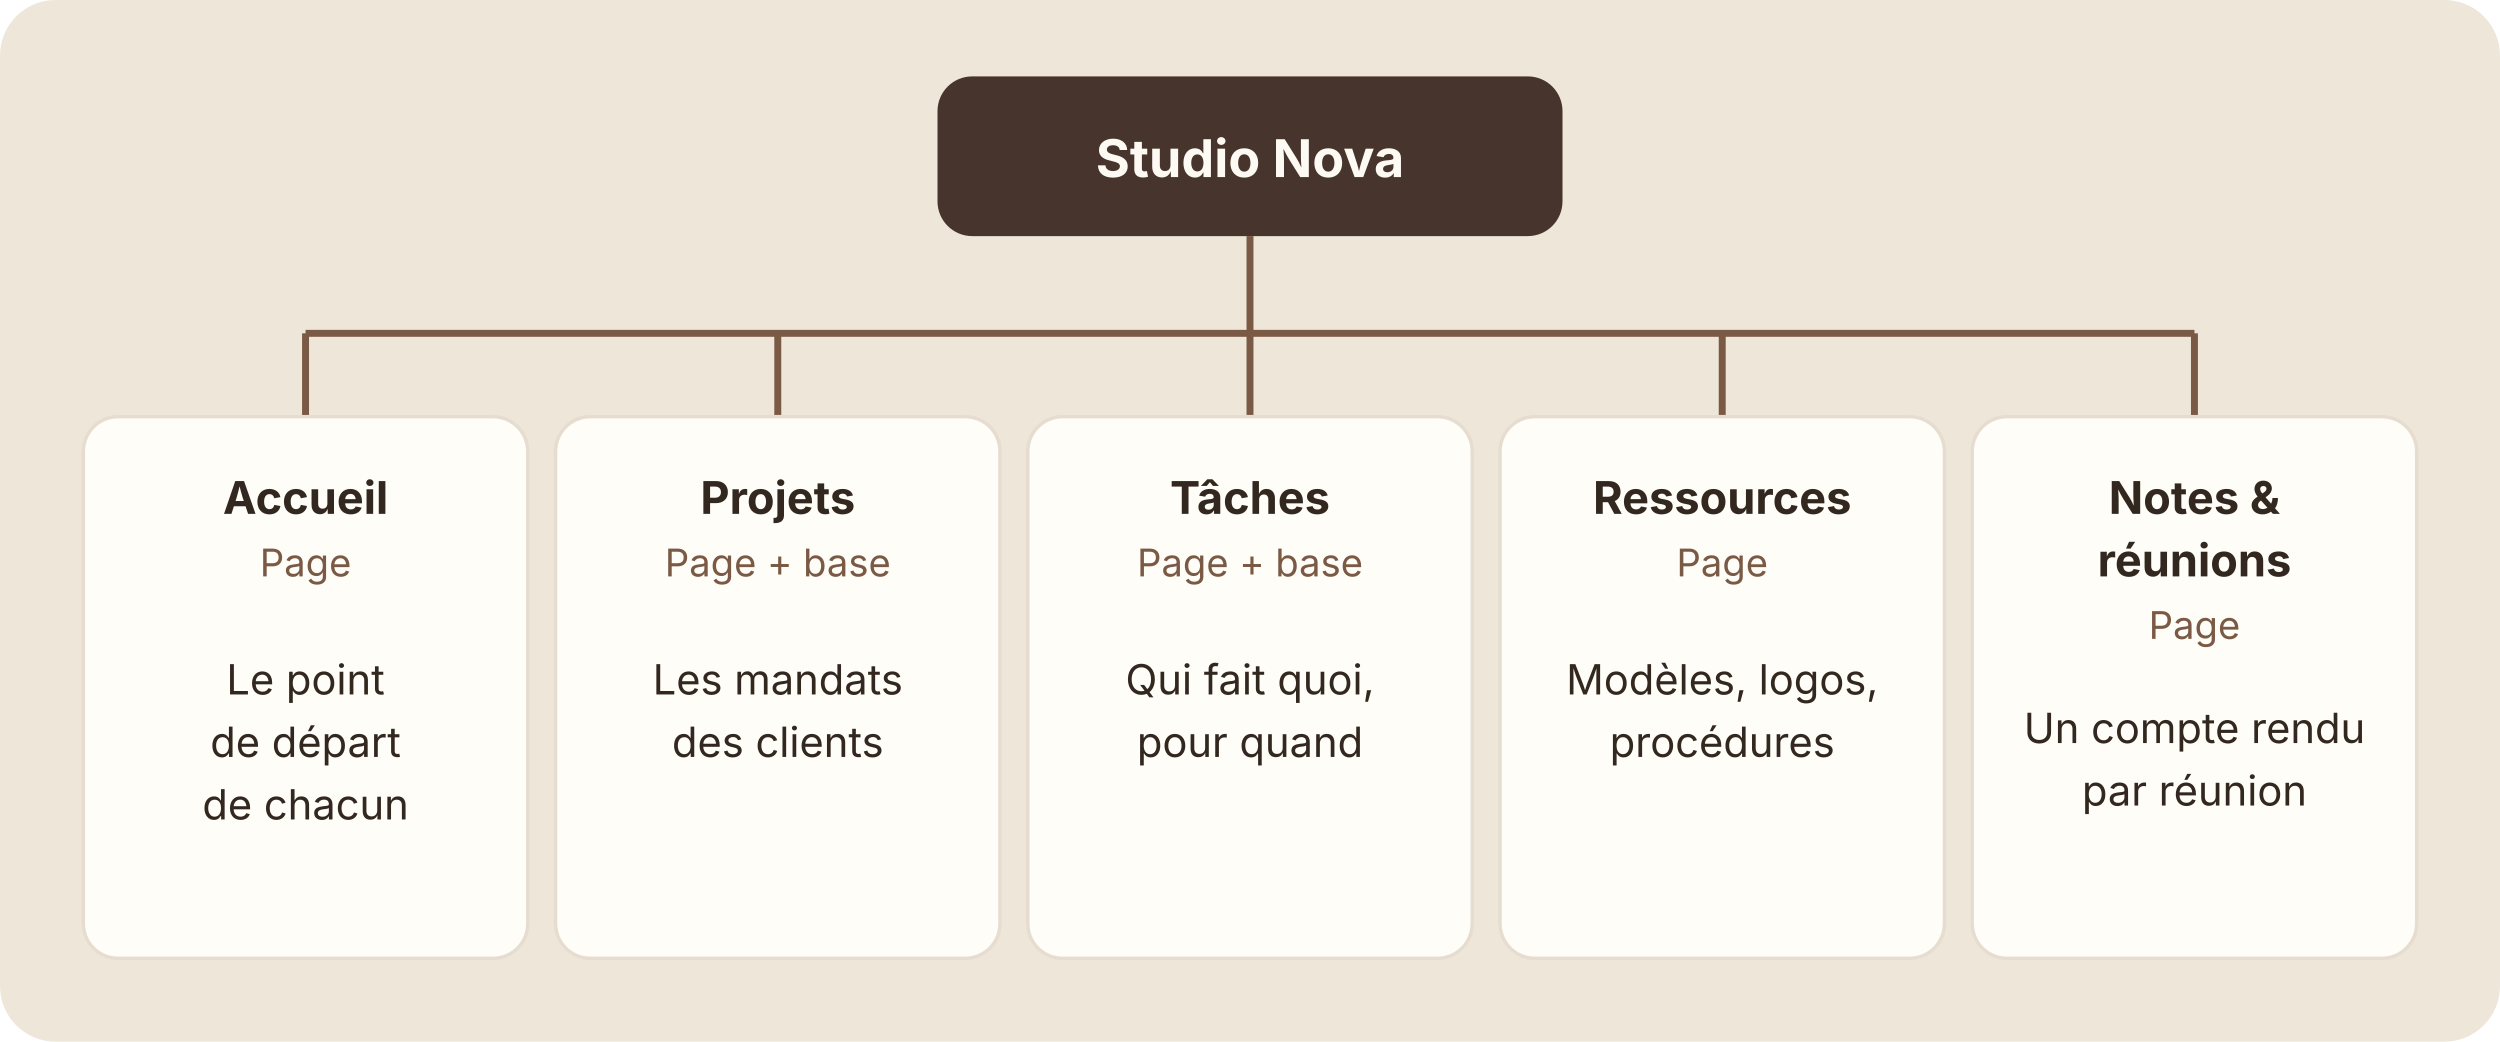
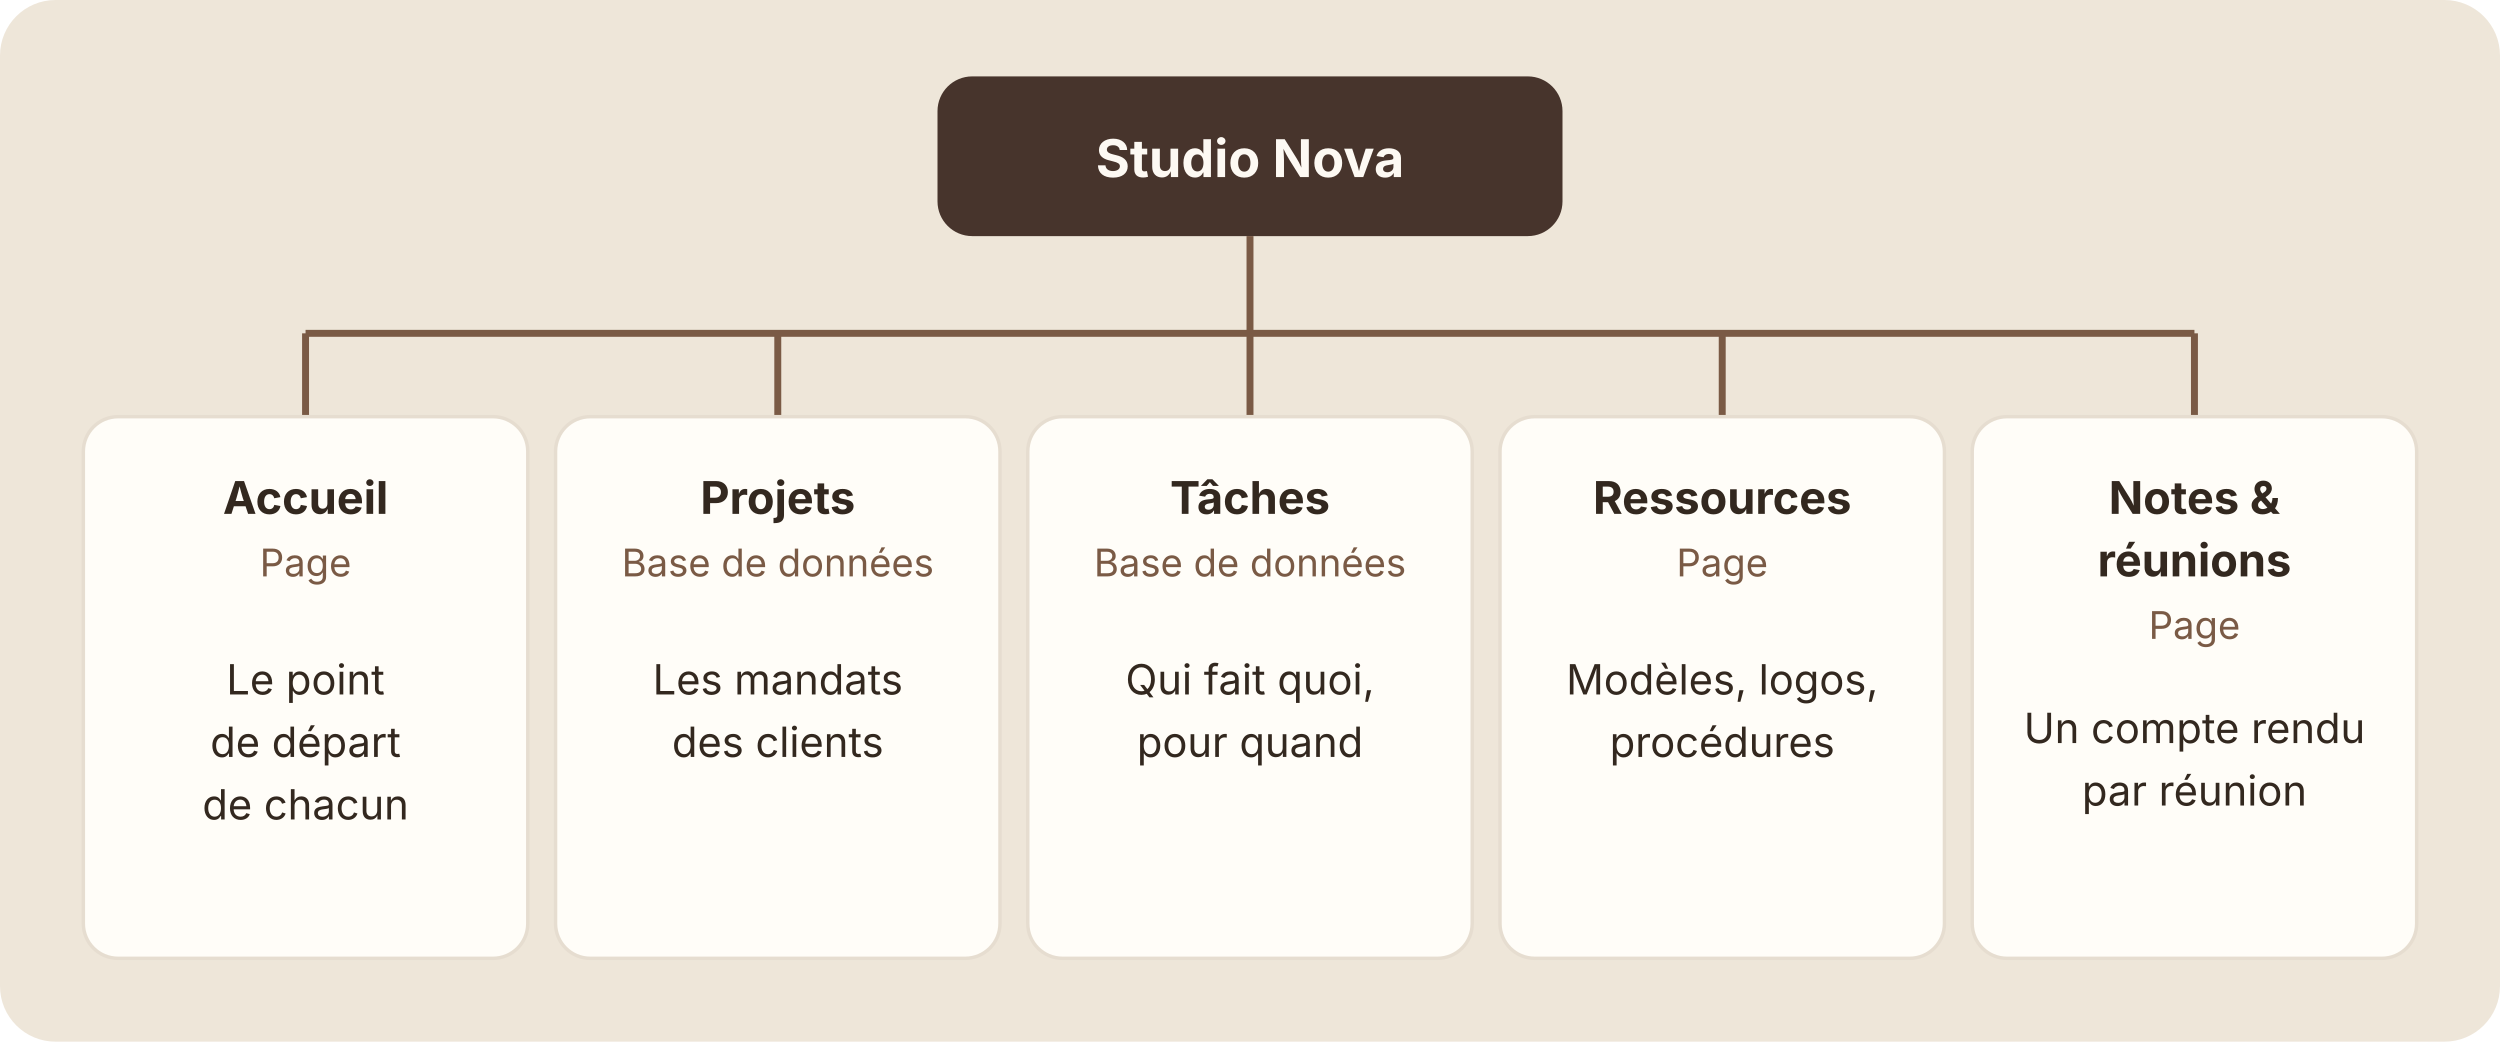
<svg xmlns="http://www.w3.org/2000/svg" viewBox="0 0 720 300" font-family="Inter, system-ui, sans-serif">
  <rect width="720" height="300" rx="16" fill="#eee6d9" />
  <rect x="270" y="22" width="180" height="46" rx="10" fill="#47342c" />
  <text x="360" y="51" text-anchor="middle" fill="#fdf9f3" font-weight="700" font-size="15">Studio Nova</text>
  <g fill="none" stroke="#7a5a45" stroke-width="2">
    <path d="M360 68 V96 M88 96 H632 M88 96 V120 M224 96 V120 M360 96 V120 M496 96 V120 M632 96 V120" />
  </g>
  <g font-size="13" fill="#33281f">
    <g>
      <rect x="24" y="120" width="128" height="156" rx="10" fill="#fffdf8" stroke="#e6ddd0" />
      <text x="88" y="148" text-anchor="middle" font-weight="700">Accueil</text>
      <text x="88" y="166" text-anchor="middle" font-size="11" fill="#7a5a45">Page</text>
      <text x="88" y="200" text-anchor="middle" font-size="12">Le point</text>
      <text x="88" y="218" text-anchor="middle" font-size="12">de départ</text>
      <text x="88" y="236" text-anchor="middle" font-size="12">de chacun</text>
    </g>
    <g>
      <rect x="160" y="120" width="128" height="156" rx="10" fill="#fffdf8" stroke="#e6ddd0" />
      <text x="224" y="148" text-anchor="middle" font-weight="700">Projets</text>
-       <text x="224" y="166" text-anchor="middle" font-size="11" fill="#7a5a45">Page + base</text>
+       <text x="224" y="166" text-anchor="middle" font-size="11" fill="#7a5a45">Base de données</text>
      <text x="224" y="200" text-anchor="middle" font-size="12">Les mandats</text>
      <text x="224" y="218" text-anchor="middle" font-size="12">des clients</text>
    </g>
    <g>
      <rect x="296" y="120" width="128" height="156" rx="10" fill="#fffdf8" stroke="#e6ddd0" />
      <text x="360" y="148" text-anchor="middle" font-weight="700">Tâches</text>
-       <text x="360" y="166" text-anchor="middle" font-size="11" fill="#7a5a45">Page + base</text>
+       <text x="360" y="166" text-anchor="middle" font-size="11" fill="#7a5a45">Base de données</text>
      <text x="360" y="200" text-anchor="middle" font-size="12">Qui fait quoi,</text>
      <text x="360" y="218" text-anchor="middle" font-size="12">pour quand</text>
    </g>
    <g>
      <rect x="432" y="120" width="128" height="156" rx="10" fill="#fffdf8" stroke="#e6ddd0" />
      <text x="496" y="148" text-anchor="middle" font-weight="700">Ressources</text>
      <text x="496" y="166" text-anchor="middle" font-size="11" fill="#7a5a45">Page</text>
      <text x="496" y="200" text-anchor="middle" font-size="12">Modèles, logos,</text>
      <text x="496" y="218" text-anchor="middle" font-size="12">procédures</text>
    </g>
    <g>
      <rect x="568" y="120" width="128" height="156" rx="10" fill="#fffdf8" stroke="#e6ddd0" />
      <text x="632" y="148" text-anchor="middle" font-weight="700">Notes &amp;</text>
      <text x="632" y="166" text-anchor="middle" font-weight="700">réunions</text>
      <text x="632" y="184" text-anchor="middle" font-size="11" fill="#7a5a45">Page</text>
      <text x="632" y="214" text-anchor="middle" font-size="12">Un compte rendu</text>
      <text x="632" y="232" text-anchor="middle" font-size="12">par réunion</text>
    </g>
  </g>
</svg>
